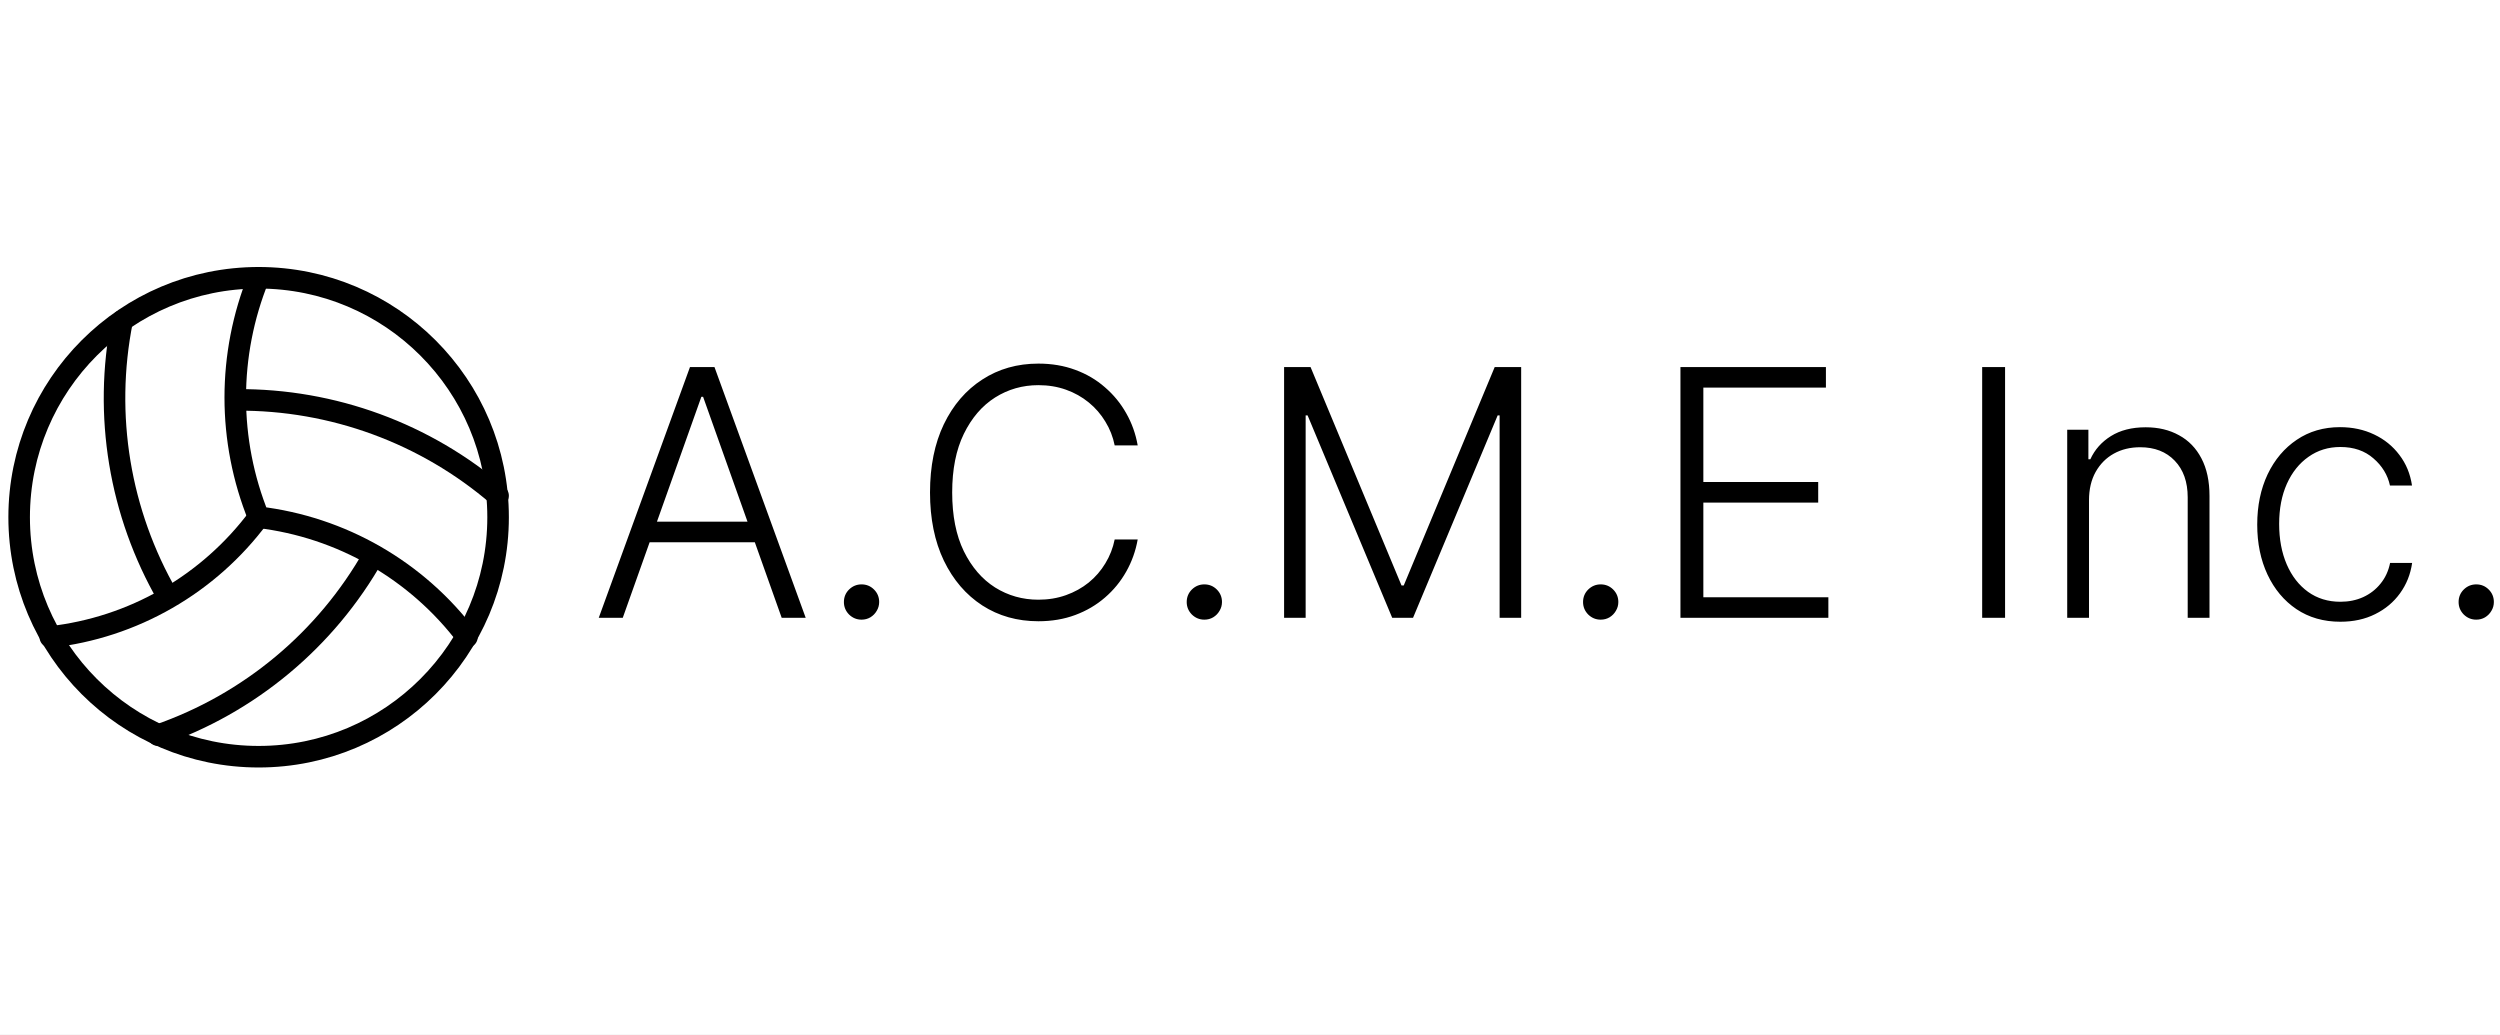
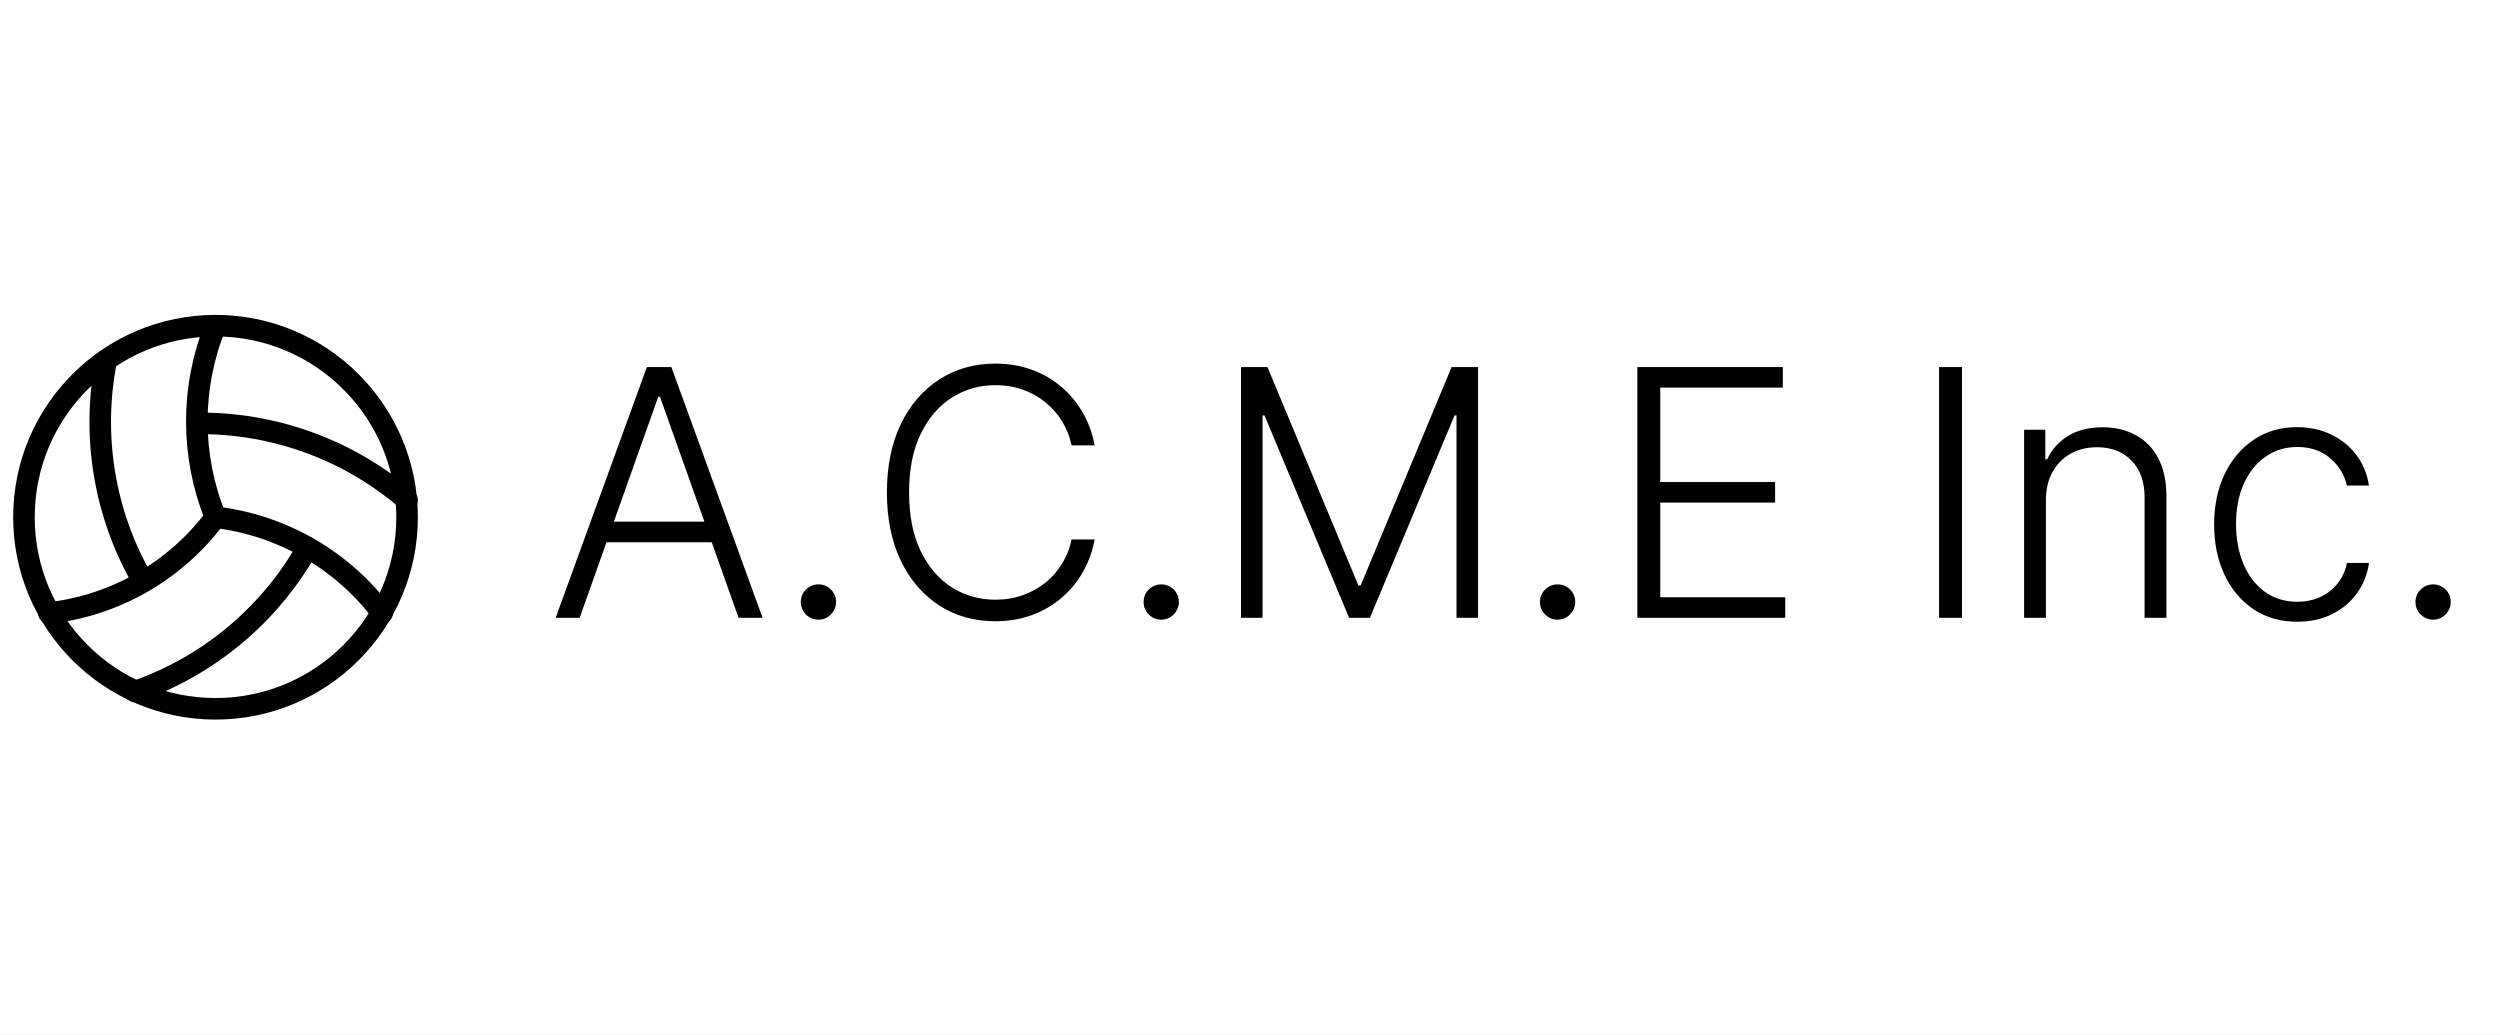
<svg xmlns="http://www.w3.org/2000/svg" width="174" height="72" viewBox="0 0 174 72" fill="none">
  <g clip-path="url(#clip0_1_2)">
    <rect width="174" height="72" fill="white" />
-     <path d="M16.5 27.833C23.162 27.789 29.615 30.157 34.667 34.5" stroke="black" stroke-width="1.5" stroke-linecap="round" stroke-linejoin="round" />
-     <path d="M18 36C16.283 38.308 14.11 40.239 11.615 41.672C9.121 43.106 6.359 44.012 3.5 44.333" stroke="black" stroke-width="1.5" stroke-linecap="round" stroke-linejoin="round" />
-     <path d="M26 38.667C22.691 44.523 17.357 48.968 11 51.167" stroke="black" stroke-width="1.5" stroke-linecap="round" stroke-linejoin="round" />
-     <path d="M32.5 44.333C30.769 42.039 28.592 40.119 26.101 38.687C23.609 37.255 20.854 36.341 18 36C15.832 30.656 15.832 24.677 18 19.333" stroke="black" stroke-width="1.5" stroke-linecap="round" stroke-linejoin="round" />
-     <path d="M8.5 22.333C7.196 28.895 8.322 35.706 11.667 41.5" stroke="black" stroke-width="1.5" stroke-linecap="round" stroke-linejoin="round" />
-     <path d="M18 52.667C27.205 52.667 34.667 45.205 34.667 36C34.667 26.795 27.205 19.333 18 19.333C8.795 19.333 1.333 26.795 1.333 36C1.333 45.205 8.795 52.667 18 52.667Z" stroke="black" stroke-width="1.5" stroke-linecap="round" stroke-linejoin="round" />
-     <path d="M43.344 43H41.673L48.023 25.546H49.727L56.077 43H54.406L48.935 27.616H48.815L43.344 43ZM44.545 36.31H53.205V37.742H44.545V36.31ZM59.963 43.128C59.628 43.128 59.338 43.008 59.094 42.77C58.855 42.526 58.736 42.236 58.736 41.901C58.736 41.56 58.855 41.27 59.094 41.031C59.338 40.793 59.628 40.673 59.963 40.673C60.304 40.673 60.594 40.793 60.832 41.031C61.071 41.27 61.19 41.56 61.19 41.901C61.19 42.122 61.133 42.327 61.02 42.514C60.912 42.702 60.764 42.852 60.577 42.966C60.395 43.074 60.19 43.128 59.963 43.128ZM79.184 31H77.582C77.462 30.403 77.246 29.852 76.934 29.347C76.627 28.835 76.241 28.389 75.775 28.009C75.309 27.628 74.781 27.332 74.19 27.122C73.599 26.912 72.96 26.807 72.272 26.807C71.17 26.807 70.164 27.094 69.255 27.668C68.352 28.241 67.627 29.085 67.082 30.199C66.542 31.307 66.272 32.665 66.272 34.273C66.272 35.892 66.542 37.256 67.082 38.364C67.627 39.472 68.352 40.312 69.255 40.886C70.164 41.455 71.17 41.739 72.272 41.739C72.96 41.739 73.599 41.633 74.19 41.423C74.781 41.213 75.309 40.92 75.775 40.545C76.241 40.165 76.627 39.719 76.934 39.207C77.246 38.696 77.462 38.142 77.582 37.545H79.184C79.042 38.347 78.775 39.094 78.383 39.787C77.996 40.474 77.502 41.077 76.9 41.594C76.303 42.111 75.616 42.514 74.837 42.804C74.059 43.094 73.204 43.239 72.272 43.239C70.806 43.239 69.505 42.872 68.369 42.139C67.232 41.401 66.34 40.361 65.692 39.02C65.05 37.679 64.729 36.097 64.729 34.273C64.729 32.449 65.05 30.866 65.692 29.526C66.34 28.185 67.232 27.148 68.369 26.415C69.505 25.676 70.806 25.307 72.272 25.307C73.204 25.307 74.059 25.452 74.837 25.741C75.616 26.026 76.303 26.429 76.9 26.952C77.502 27.469 77.996 28.071 78.383 28.759C78.775 29.446 79.042 30.193 79.184 31ZM83.822 43.128C83.487 43.128 83.197 43.008 82.953 42.77C82.715 42.526 82.595 42.236 82.595 41.901C82.595 41.56 82.715 41.27 82.953 41.031C83.197 40.793 83.487 40.673 83.822 40.673C84.163 40.673 84.453 40.793 84.692 41.031C84.93 41.27 85.05 41.56 85.05 41.901C85.05 42.122 84.993 42.327 84.879 42.514C84.771 42.702 84.624 42.852 84.436 42.966C84.254 43.074 84.05 43.128 83.822 43.128ZM89.373 25.546H91.214L97.546 40.75H97.7L104.032 25.546H105.873V43H104.373V28.912H104.237L98.347 43H96.898L91.009 28.912H90.873V43H89.373V25.546ZM111.408 43.128C111.073 43.128 110.783 43.008 110.539 42.77C110.3 42.526 110.181 42.236 110.181 41.901C110.181 41.56 110.3 41.27 110.539 41.031C110.783 40.793 111.073 40.673 111.408 40.673C111.749 40.673 112.039 40.793 112.278 41.031C112.516 41.27 112.636 41.56 112.636 41.901C112.636 42.122 112.579 42.327 112.465 42.514C112.357 42.702 112.21 42.852 112.022 42.966C111.84 43.074 111.636 43.128 111.408 43.128ZM116.959 43V25.546H127.084V26.977H118.553V33.548H126.547V34.98H118.553V41.568H127.254V43H116.959ZM139.553 25.546V43H137.959V25.546H139.553ZM145.395 34.818V43H143.878V29.909H145.352V31.963H145.489C145.795 31.293 146.273 30.756 146.92 30.352C147.574 29.943 148.381 29.739 149.341 29.739C150.222 29.739 150.994 29.923 151.659 30.293C152.33 30.656 152.849 31.193 153.219 31.903C153.594 32.614 153.781 33.486 153.781 34.52V43H152.264V34.614C152.264 33.54 151.963 32.69 151.361 32.065C150.764 31.44 149.963 31.128 148.957 31.128C148.27 31.128 147.659 31.276 147.125 31.571C146.591 31.866 146.168 32.293 145.855 32.849C145.548 33.401 145.395 34.057 145.395 34.818ZM162.89 43.273C161.719 43.273 160.7 42.98 159.83 42.395C158.967 41.81 158.296 41.008 157.819 39.992C157.342 38.974 157.103 37.815 157.103 36.514C157.103 35.202 157.344 34.034 157.827 33.011C158.316 31.989 158.992 31.188 159.856 30.608C160.719 30.023 161.722 29.73 162.864 29.73C163.739 29.73 164.532 29.901 165.242 30.241C165.952 30.577 166.538 31.051 166.998 31.665C167.464 32.273 167.756 32.983 167.876 33.795H166.342C166.183 33.057 165.799 32.426 165.191 31.903C164.589 31.375 163.822 31.111 162.89 31.111C162.055 31.111 161.316 31.338 160.674 31.793C160.032 32.242 159.529 32.869 159.165 33.676C158.808 34.477 158.629 35.406 158.629 36.463C158.629 37.526 158.805 38.466 159.157 39.284C159.509 40.097 160.004 40.733 160.64 41.193C161.282 41.653 162.032 41.883 162.89 41.883C163.469 41.883 163.998 41.776 164.475 41.56C164.958 41.338 165.362 41.026 165.685 40.622C166.015 40.219 166.237 39.739 166.35 39.182H167.884C167.771 39.972 167.489 40.676 167.04 41.295C166.597 41.909 166.021 42.392 165.31 42.744C164.606 43.097 163.799 43.273 162.89 43.273ZM172.346 43.128C172.011 43.128 171.721 43.008 171.477 42.77C171.238 42.526 171.119 42.236 171.119 41.901C171.119 41.56 171.238 41.27 171.477 41.031C171.721 40.793 172.011 40.673 172.346 40.673C172.687 40.673 172.977 40.793 173.215 41.031C173.454 41.27 173.573 41.56 173.573 41.901C173.573 42.122 173.516 42.327 173.403 42.514C173.295 42.702 173.147 42.852 172.96 42.966C172.778 43.074 172.573 43.128 172.346 43.128Z" fill="black" />
+     <path d="M13.8 29.467C19.13 29.431 24.292 31.326 28.333 34.8" stroke="black" stroke-width="1.5" stroke-linecap="round" stroke-linejoin="round" />
+     <path d="M15 36C13.626 37.846 11.888 39.391 9.892 40.538C7.897 41.685 5.687 42.409 3.4 42.667" stroke="black" stroke-width="1.5" stroke-linecap="round" stroke-linejoin="round" />
+     <path d="M21.4 38.133C18.753 42.818 14.486 46.375 9.4 48.133" stroke="black" stroke-width="1.5" stroke-linecap="round" stroke-linejoin="round" />
+     <path d="M26.6 42.667C25.215 40.831 23.474 39.295 21.48 38.149C19.487 37.004 17.283 36.273 15 36C13.265 31.725 13.265 26.942 15 22.667" stroke="black" stroke-width="1.5" stroke-linecap="round" stroke-linejoin="round" />
+     <path d="M7.4 25.067C6.357 30.316 7.257 35.765 9.933 40.4" stroke="black" stroke-width="1.5" stroke-linecap="round" stroke-linejoin="round" />
+     <path d="M15 49.333C22.364 49.333 28.333 43.364 28.333 36C28.333 28.636 22.364 22.667 15 22.667C7.636 22.667 1.667 28.636 1.667 36C1.667 43.364 7.636 49.333 15 49.333Z" stroke="black" stroke-width="1.5" stroke-linecap="round" stroke-linejoin="round" />
+     <path d="M40.344 43H38.673L45.023 25.546H46.727L53.077 43H51.406L45.935 27.616H45.815L40.344 43ZM41.545 36.31H50.205V37.742H41.545V36.31ZM56.963 43.128C56.628 43.128 56.338 43.008 56.094 42.77C55.855 42.526 55.736 42.236 55.736 41.901C55.736 41.56 55.855 41.27 56.094 41.031C56.338 40.793 56.628 40.673 56.963 40.673C57.304 40.673 57.594 40.793 57.832 41.031C58.071 41.27 58.19 41.56 58.19 41.901C58.19 42.122 58.133 42.327 58.02 42.514C57.912 42.702 57.764 42.852 57.577 42.966C57.395 43.074 57.19 43.128 56.963 43.128ZM76.184 31H74.582C74.462 30.403 74.246 29.852 73.934 29.347C73.627 28.835 73.241 28.389 72.775 28.009C72.309 27.628 71.781 27.332 71.19 27.122C70.599 26.912 69.96 26.807 69.272 26.807C68.17 26.807 67.164 27.094 66.255 27.668C65.352 28.241 64.627 29.085 64.082 30.199C63.542 31.307 63.272 32.665 63.272 34.273C63.272 35.892 63.542 37.256 64.082 38.364C64.627 39.472 65.352 40.312 66.255 40.886C67.164 41.455 68.17 41.739 69.272 41.739C69.96 41.739 70.599 41.633 71.19 41.423C71.781 41.213 72.309 40.92 72.775 40.545C73.241 40.165 73.627 39.719 73.934 39.207C74.246 38.696 74.462 38.142 74.582 37.545H76.184C76.042 38.347 75.775 39.094 75.383 39.787C74.996 40.474 74.502 41.077 73.9 41.594C73.303 42.111 72.616 42.514 71.837 42.804C71.059 43.094 70.204 43.239 69.272 43.239C67.806 43.239 66.505 42.872 65.369 42.139C64.232 41.401 63.34 40.361 62.693 39.02C62.05 37.679 61.729 36.097 61.729 34.273C61.729 32.449 62.05 30.866 62.693 29.526C63.34 28.185 64.232 27.148 65.369 26.415C66.505 25.676 67.806 25.307 69.272 25.307C70.204 25.307 71.059 25.452 71.837 25.741C72.616 26.026 73.303 26.429 73.9 26.952C74.502 27.469 74.996 28.071 75.383 28.759C75.775 29.446 76.042 30.193 76.184 31ZM80.822 43.128C80.487 43.128 80.197 43.008 79.953 42.77C79.715 42.526 79.595 42.236 79.595 41.901C79.595 41.56 79.715 41.27 79.953 41.031C80.197 40.793 80.487 40.673 80.822 40.673C81.163 40.673 81.453 40.793 81.692 41.031C81.93 41.27 82.05 41.56 82.05 41.901C82.05 42.122 81.993 42.327 81.879 42.514C81.771 42.702 81.624 42.852 81.436 42.966C81.254 43.074 81.05 43.128 80.822 43.128ZM86.373 25.546H88.214L94.546 40.75H94.7L101.032 25.546H102.873V43H101.373V28.912H101.237L95.347 43H93.898L88.009 28.912H87.873V43H86.373V25.546ZM108.408 43.128C108.073 43.128 107.783 43.008 107.539 42.77C107.3 42.526 107.181 42.236 107.181 41.901C107.181 41.56 107.3 41.27 107.539 41.031C107.783 40.793 108.073 40.673 108.408 40.673C108.749 40.673 109.039 40.793 109.278 41.031C109.516 41.27 109.636 41.56 109.636 41.901C109.636 42.122 109.579 42.327 109.465 42.514C109.357 42.702 109.21 42.852 109.022 42.966C108.84 43.074 108.636 43.128 108.408 43.128ZM113.959 43V25.546H124.084V26.977H115.553V33.548H123.547V34.98H115.553V41.568H124.254V43H113.959ZM136.553 25.546V43H134.959V25.546H136.553ZM142.395 34.818V43H140.878V29.909H142.352V31.963H142.489C142.795 31.293 143.273 30.756 143.92 30.352C144.574 29.943 145.381 29.739 146.341 29.739C147.222 29.739 147.994 29.923 148.659 30.293C149.33 30.656 149.849 31.193 150.219 31.903C150.594 32.614 150.781 33.486 150.781 34.52V43H149.264V34.614C149.264 33.54 148.963 32.69 148.361 32.065C147.764 31.44 146.963 31.128 145.957 31.128C145.27 31.128 144.659 31.276 144.125 31.571C143.591 31.866 143.168 32.293 142.855 32.849C142.548 33.401 142.395 34.057 142.395 34.818ZM159.89 43.273C158.719 43.273 157.7 42.98 156.83 42.395C155.967 41.81 155.296 41.008 154.819 39.992C154.342 38.974 154.103 37.815 154.103 36.514C154.103 35.202 154.344 34.034 154.827 33.011C155.316 31.989 155.992 31.188 156.856 30.608C157.719 30.023 158.722 29.73 159.864 29.73C160.739 29.73 161.532 29.901 162.242 30.241C162.952 30.577 163.538 31.051 163.998 31.665C164.464 32.273 164.756 32.983 164.876 33.795H163.342C163.183 33.057 162.799 32.426 162.191 31.903C161.589 31.375 160.822 31.111 159.89 31.111C159.055 31.111 158.316 31.338 157.674 31.793C157.032 32.242 156.529 32.869 156.165 33.676C155.808 34.477 155.629 35.406 155.629 36.463C155.629 37.526 155.805 38.466 156.157 39.284C156.509 40.097 157.004 40.733 157.64 41.193C158.282 41.653 159.032 41.883 159.89 41.883C160.469 41.883 160.998 41.776 161.475 41.56C161.958 41.338 162.362 41.026 162.685 40.622C163.015 40.219 163.237 39.739 163.35 39.182H164.884C164.771 39.972 164.489 40.676 164.04 41.295C163.597 41.909 163.021 42.392 162.31 42.744C161.606 43.097 160.799 43.273 159.89 43.273ZM169.346 43.128C169.011 43.128 168.721 43.008 168.477 42.77C168.238 42.526 168.119 42.236 168.119 41.901C168.119 41.56 168.238 41.27 168.477 41.031C168.721 40.793 169.011 40.673 169.346 40.673C169.687 40.673 169.977 40.793 170.215 41.031C170.454 41.27 170.573 41.56 170.573 41.901C170.573 42.122 170.516 42.327 170.403 42.514C170.295 42.702 170.147 42.852 169.96 42.966C169.778 43.074 169.573 43.128 169.346 43.128Z" fill="black" />
  </g>
  <defs>
    <clipPath id="clip0_1_2">
      <rect width="174" height="72" fill="white" />
    </clipPath>
  </defs>
</svg>
